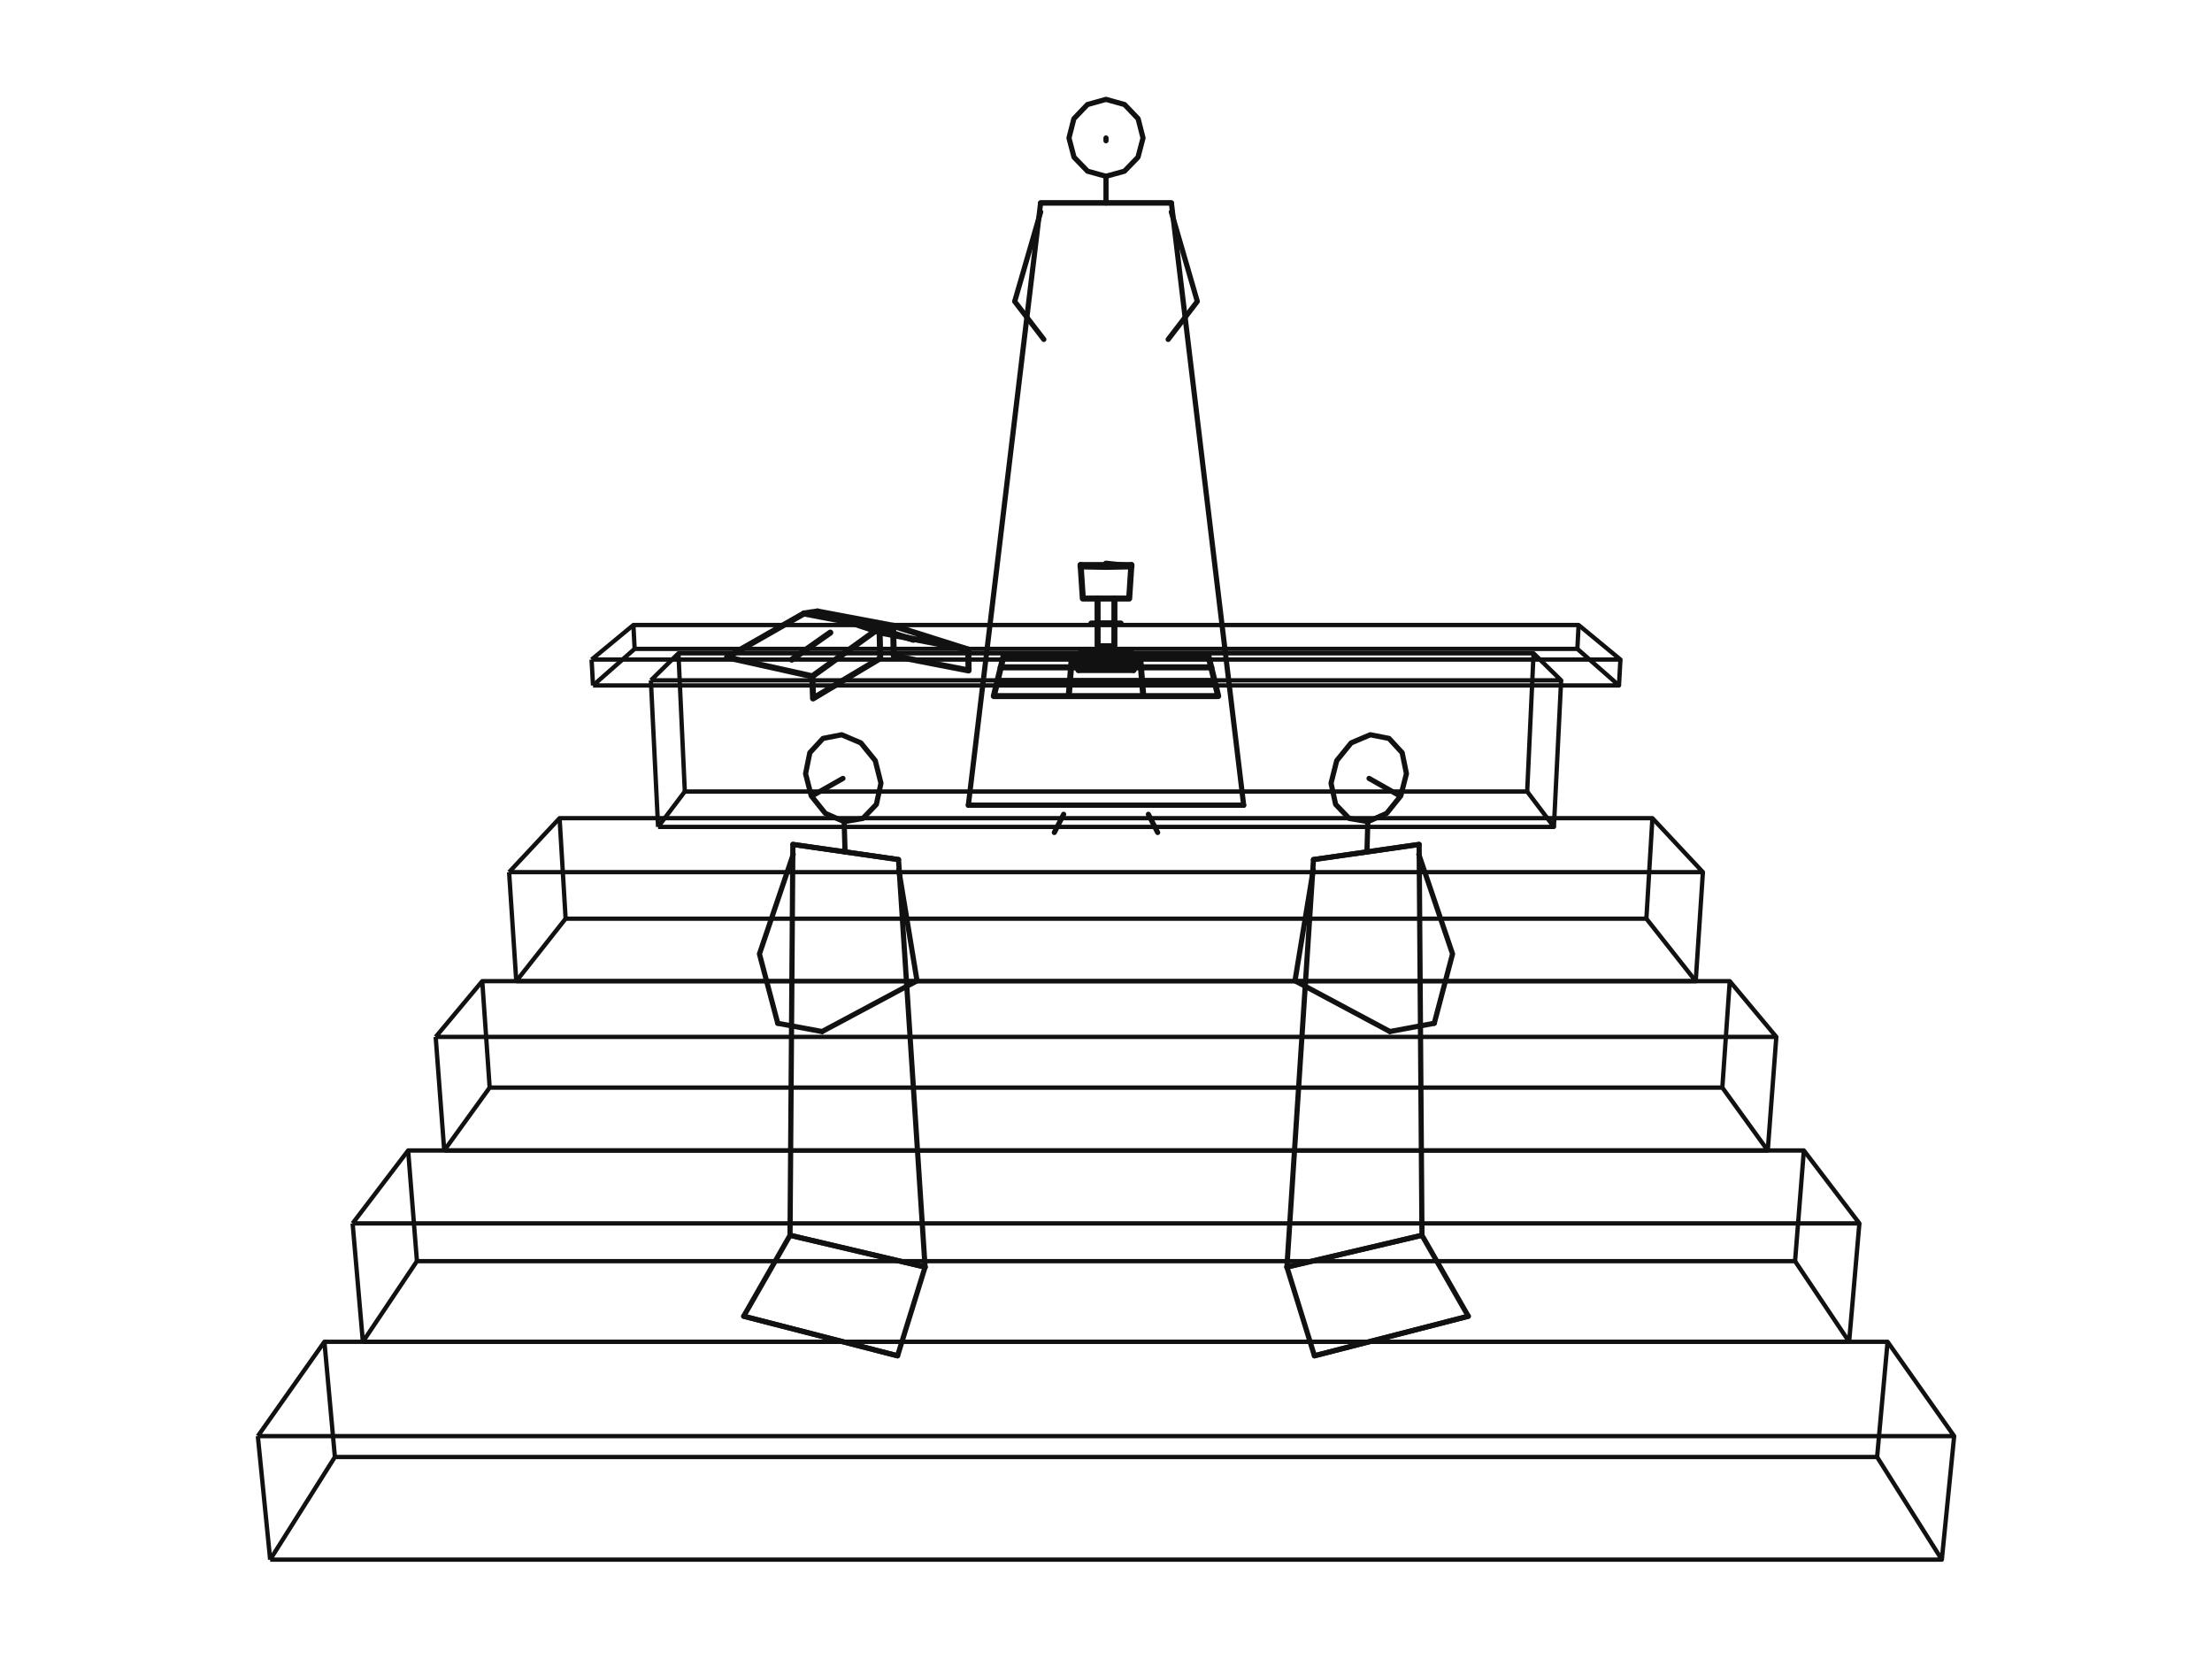
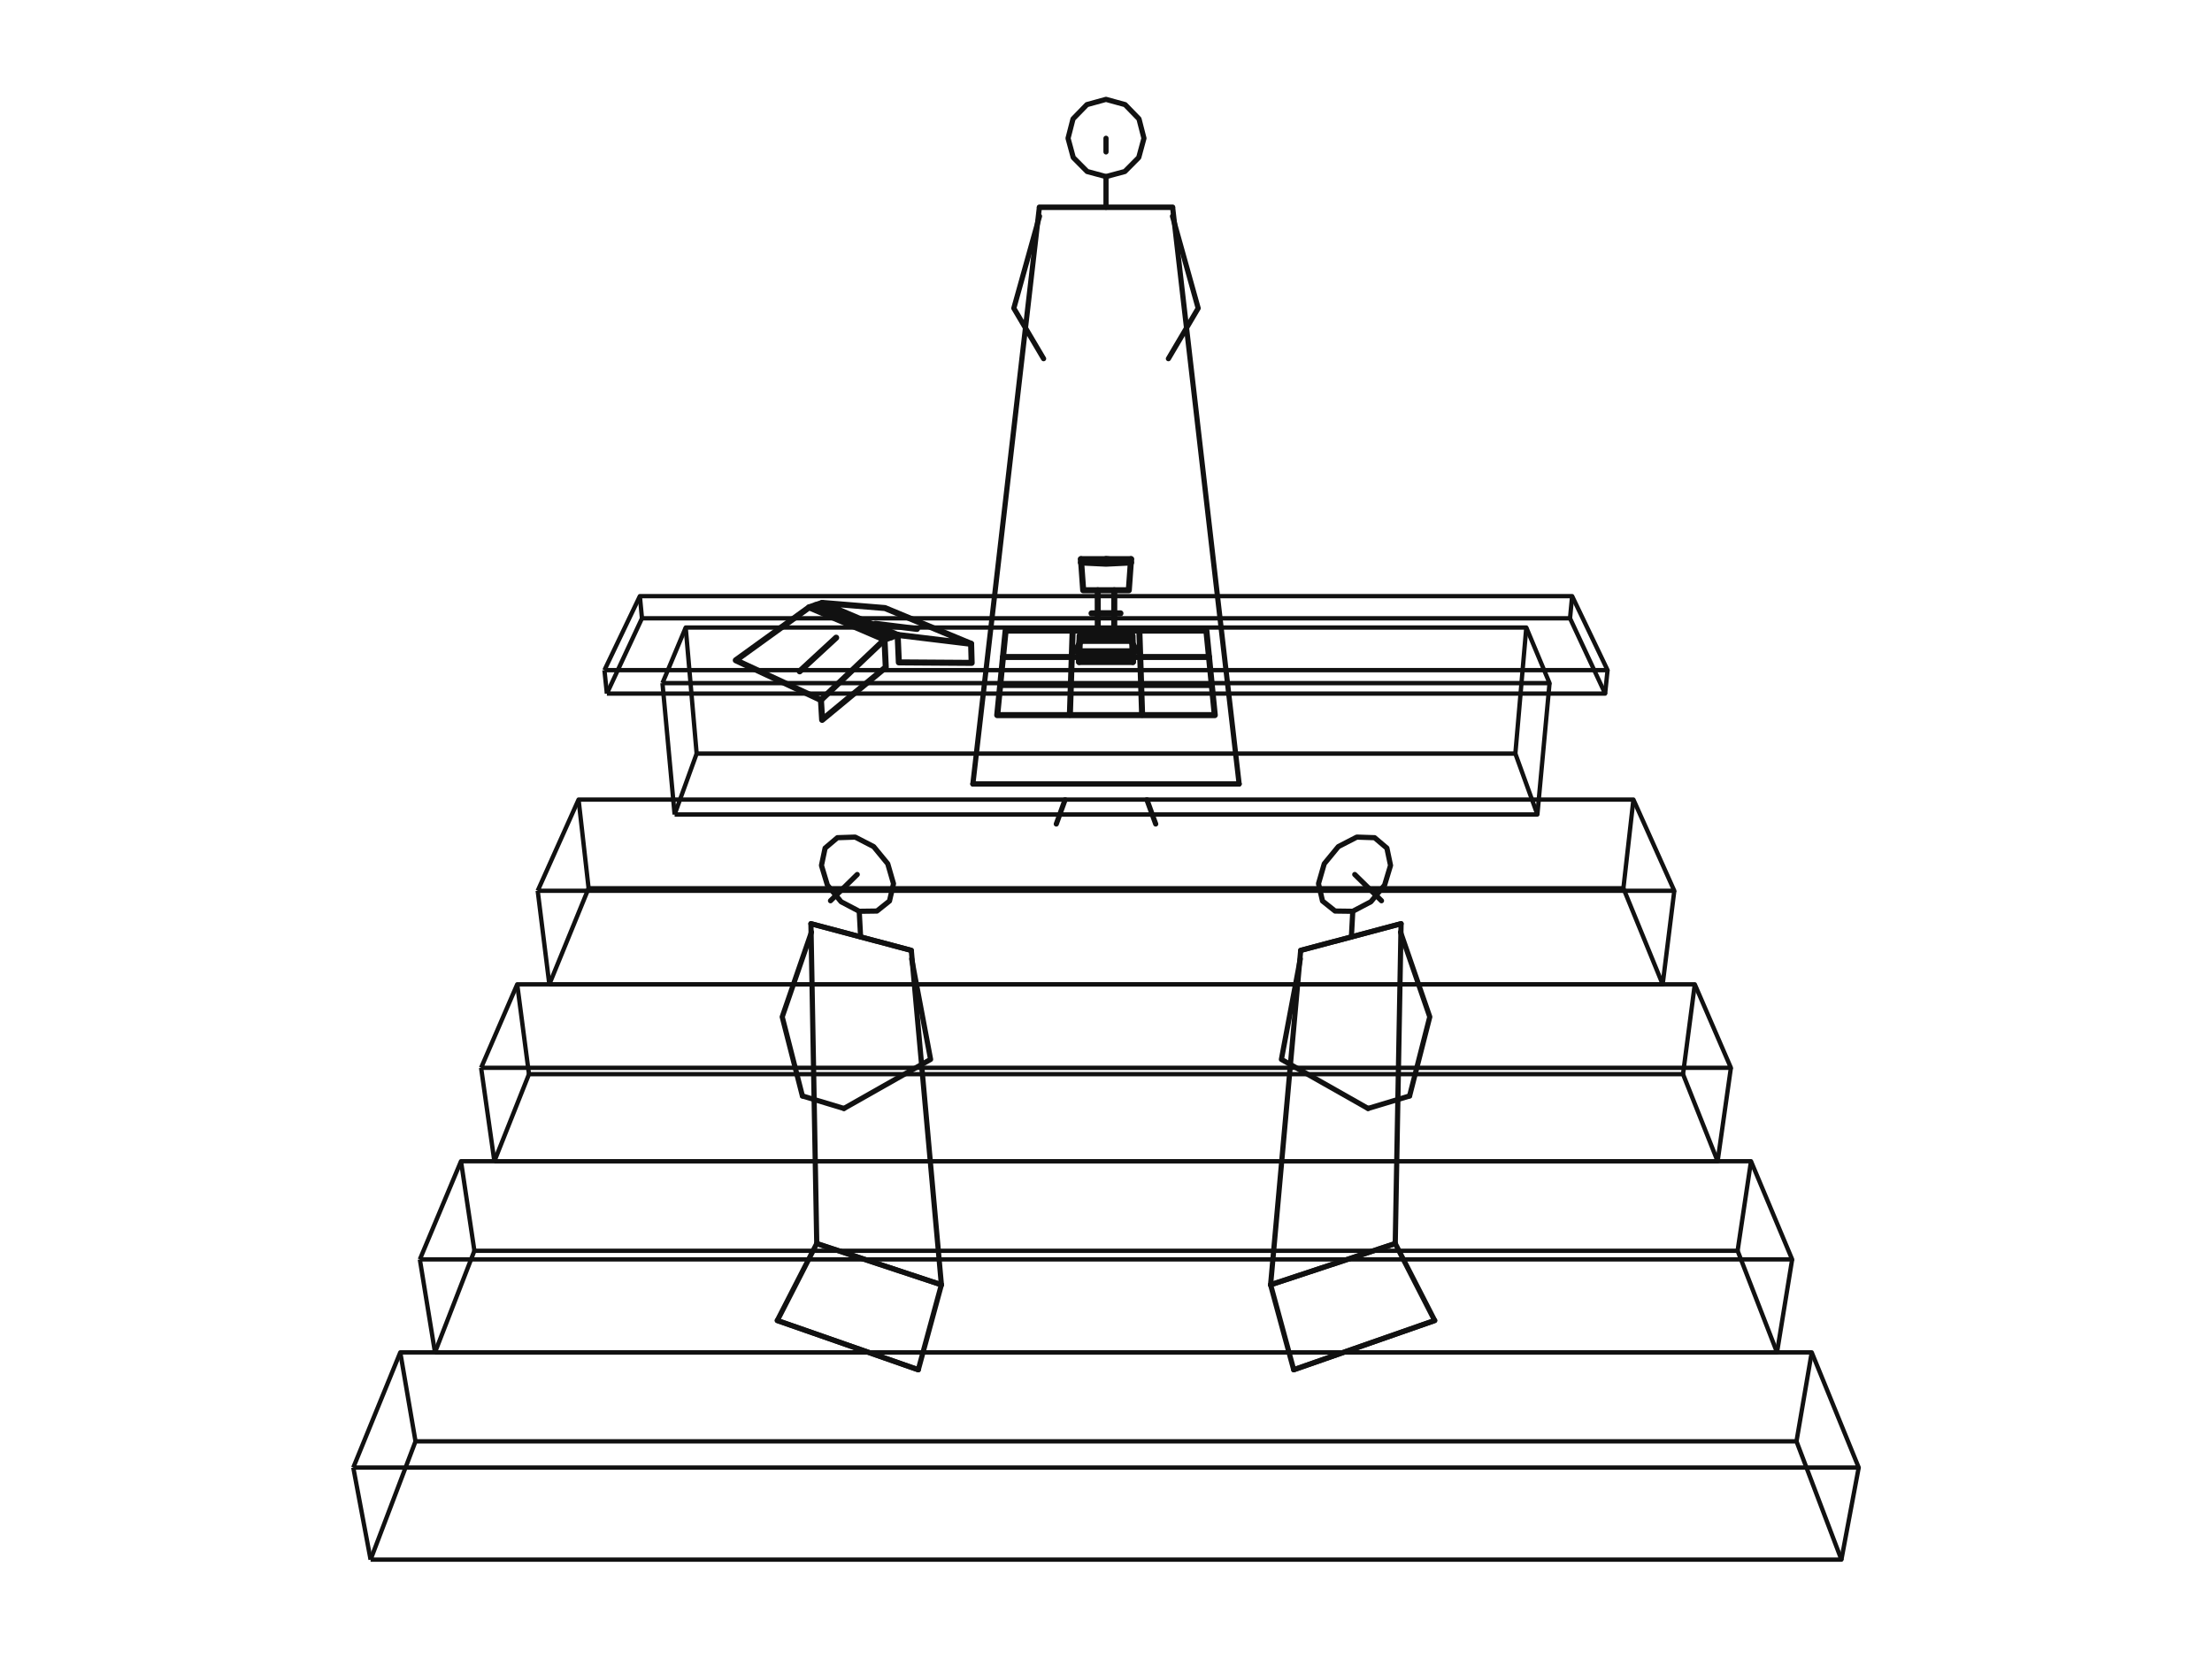
<svg xmlns="http://www.w3.org/2000/svg" width="1024" height="768" viewBox="0 0 1024 768">
  <rect width="100%" height="100%" fill="#ffffff" />
  <style>svg{background:#fff}.g{fill:none;stroke:#111;stroke-width:2.8;stroke-linejoin:round;stroke-linecap:round}.arch{fill:none;stroke:#111;stroke-width:2.0;stroke-linejoin:round}.fig{fill:none;stroke:#111;stroke-width:2.4;stroke-linejoin:round;stroke-linecap:round}</style>
  <g transform="translate(0,0)">
-     <path class="arch" d="M730.21,300.39 L730.78,289.34" />
-     <path class="arch" d="M293.79,300.39 L293.22,289.34" />
-     <path class="arch" d="M706.98,366.43 L709.93,302.44" />
-     <path class="arch" d="M317.02,366.43 L314.07,302.44" />
-     <path class="g" d="M524.44,305.42 L524.45,302.78" />
-     <path class="arch" d="M304.65,382.80 L719.35,382.80 L706.98,366.43 L317.02,366.43 L304.65,382.80" />
-     <path class="fig" d="M448.27,372.76 L575.73,372.76" />
-     <path class="arch" d="M762.16,425.28 L764.95,378.76" />
-     <path class="arch" d="M261.84,425.28 L259.05,378.76" />
-     <path class="g" d="M497.47,307.76 L500.36,302.04 L523.64,302.04 L526.53,307.76 L497.47,307.76" />
-     <path class="g" d="M499.26,310.16 L524.74,310.16 L524.44,305.42 L499.56,305.42 L499.26,310.16" />
-     <path class="g" d="M499.25,307.47 L524.75,307.47 L524.45,302.78 L499.55,302.78 L499.25,307.47" />
-     <path class="g" d="M508.11,288.64 L508.12,299.18 L515.88,299.18 L515.89,288.64" />
-     <path class="g" d="M505.19,288.64 L518.81,288.64" />
-     <path class="g" d="M508.10,277.08 L508.11,288.64 L515.89,288.64 L515.90,277.08" />
-     <path class="g" d="M463.25,308.93 L560.75,308.93" />
-     <path class="g" d="M500.25,261.57 L501.27,277.08 L522.73,277.08 L523.75,261.57" />
-     <path class="g" d="M372.17,284.00 L378.42,283.08" />
-     <path class="arch" d="M301.31,314.95 L722.69,314.95 L709.93,302.44 L314.07,302.44 L301.31,314.95" />
-     <path class="g" d="M500.25,261.57 L523.75,261.57" />
-     <path class="g" d="M448.24,300.71 L413.44,289.70 L378.42,283.08 L408.11,292.95 L448.24,300.71" />
-     <path class="arch" d="M274.53,317.32 L749.47,317.32 L730.21,300.39 L293.79,300.39 L274.53,317.32" />
-     <path class="g" d="M422.83,296.16 L403.17,289.92" />
-     <path class="g" d="M499.26,310.16 L499.25,307.47" />
-     <path class="g" d="M524.74,310.16 L524.75,307.47" />
-     <path class="g" d="M500.21,262.19 L512.00,262.42 L523.79,262.19 L512.00,260.93" />
-     <path class="arch" d="M273.86,305.34 L750.14,305.34 L730.78,289.34 L293.22,289.34 L273.86,305.34" />
-     <path class="fig" d="M492.38,376.97 L488.08,385.38" />
-     <path class="fig" d="M531.62,376.97 L535.92,385.38" />
-     <path class="g" d="M494.76,322.04 L496.30,302.95" />
-     <path class="g" d="M529.24,322.04 L527.70,302.95" />
-     <path class="fig" d="M481.73,93.94 L448.27,372.76 L575.73,372.76 L542.27,93.94 L481.73,93.94" />
-     <path class="arch" d="M304.65,382.80 L301.31,314.95" />
-     <path class="arch" d="M719.35,382.80 L722.69,314.95" />
-     <path class="g" d="M410.30,290.19 L375.31,283.54" />
-     <path class="g" d="M448.24,300.71 L448.38,310.37 L413.76,303.65 L413.44,289.70" />
-     <path class="g" d="M460.06,322.24 L563.94,322.24 L559.29,303.13 L464.71,303.13 L460.06,322.24" />
-     <path class="g" d="M461.71,315.26 L562.29,315.26" />
-     <path class="fig" d="M512.00,93.94 L512.00,81.61" />
-     <path class="fig" d="M529.14,63.88 L526.87,54.96 L520.60,48.40 L512.00,46.00 L503.40,48.40 L497.13,54.96 L494.86,63.88 L497.19,72.76 L503.46,79.25 L512.00,81.61 L520.54,79.25 L526.81,72.76 L529.14,63.88" />
-     <path class="fig" d="M481.73,93.94 L542.27,93.94" />
-     <path class="g" d="M366.52,305.37 L384.37,292.85" />
-     <path class="arch" d="M239.00,454.21 L785.00,454.21 L762.16,425.28 L261.84,425.28 L239.00,454.21" />
-     <path class="fig" d="M481.76,98.10 L469.73,139.54 L483.22,157.13" />
-     <path class="fig" d="M542.24,98.10 L554.27,139.54 L540.78,157.13" />
-     <path class="g" d="M407.15,290.69 L413.44,289.70" />
-     <path class="arch" d="M274.53,317.32 L273.86,305.34" />
-     <path class="arch" d="M749.47,317.32 L750.14,305.34" />
-     <path class="fig" d="M512.00,63.88 L512.00,65.15" />
-     <path class="g" d="M376.05,313.08 L407.15,290.69 L372.17,284.00 L336.55,304.31 L376.05,313.08" />
-     <path class="arch" d="M235.68,403.74 L788.32,403.74 L764.95,378.76 L259.05,378.76 L235.68,403.74" />
-     <path class="g" d="M376.05,313.08 L376.38,323.33 L407.49,304.71 L407.15,290.69" />
-     <path class="arch" d="M797.32,503.48 L800.75,454.21" />
-     <path class="arch" d="M226.68,503.48 L223.25,454.21" />
-     <path class="arch" d="M239.00,454.21 L235.68,403.74" />
-     <path class="arch" d="M785.00,454.21 L788.32,403.74" />
-     <path class="arch" d="M205.65,532.59 L818.35,532.59 L797.32,503.48 L226.68,503.48 L205.65,532.59" />
-     <path class="arch" d="M201.69,480.02 L822.31,480.02 L800.75,454.21 L223.25,454.21 L201.69,480.02" />
-     <path class="arch" d="M830.99,583.84 L835.06,532.59" />
-     <path class="arch" d="M193.01,583.84 L188.94,532.59" />
-     <path class="arch" d="M205.65,532.59 L201.69,480.02" />
-     <path class="arch" d="M818.35,532.59 L822.31,480.02" />
-     <path class="arch" d="M167.98,621.15 L856.02,621.15 L830.99,583.84 L193.01,583.84 L167.98,621.15" />
-     <path class="fig" d="M595.75,586.56 L658.27,571.85" />
-     <path class="fig" d="M365.73,571.85 L428.25,586.56" />
-     <path class="arch" d="M163.24,566.34 L860.76,566.34 L835.06,532.59 L188.94,532.59 L163.24,566.34" />
-     <path class="fig" d="M595.75,586.56 L608.49,627.64 L679.72,609.32 L658.27,571.85" />
-     <path class="fig" d="M365.73,571.85 L344.28,609.32 L415.51,627.64 L428.25,586.56" />
-     <path class="arch" d="M868.97,674.49 L873.82,621.15" />
-     <path class="arch" d="M155.03,674.49 L150.18,621.15" />
-     <path class="fig" d="M608.49,627.64 L679.72,609.32" />
-     <path class="fig" d="M344.28,609.32 L415.51,627.64" />
-     <path class="fig" d="M367.04,390.91 L365.73,571.85 L428.25,586.56 L415.95,397.92 L367.04,390.91" />
-     <path class="fig" d="M608.05,397.92 L595.75,586.56 L658.27,571.85 L656.96,390.91 L608.05,397.92" />
-     <path class="arch" d="M167.98,621.15 L163.24,566.34" />
-     <path class="arch" d="M856.02,621.15 L860.76,566.34" />
-     <path class="fig" d="M656.80,395.51 L672.43,441.61 L663.96,473.71" />
-     <path class="fig" d="M367.20,395.51 L351.57,441.61 L360.04,473.71" />
-     <path class="fig" d="M608.05,397.92 L656.96,390.91" />
-     <path class="fig" d="M367.04,390.91 L415.95,397.92" />
-     <path class="fig" d="M632.80,394.37 L633.21,380.36" />
-     <path class="fig" d="M391.20,394.37 L390.79,380.36" />
-     <path class="fig" d="M651.08,358.16 L649.10,348.45 L643.01,341.84 L634.36,340.14 L625.49,343.90 L618.81,352.12 L616.18,362.57 L618.30,372.37 L624.55,378.87 L633.21,380.36 L641.94,376.52 L648.46,368.41 L651.08,358.16" />
-     <path class="fig" d="M407.82,362.57 L405.19,352.12 L398.51,343.90 L389.64,340.14 L380.99,341.84 L374.90,348.45 L372.92,358.16 L375.54,368.41 L382.06,376.52 L390.79,380.36 L399.45,378.87 L405.70,372.37 L407.82,362.57" />
-     <path class="arch" d="M125.07,722.00 L898.93,722.00 L868.97,674.49 L155.03,674.49 L125.07,722.00" />
-     <path class="fig" d="M607.94,402.63 L599.49,454.04 L643.42,477.53" />
-     <path class="fig" d="M416.06,402.63 L424.51,454.04 L380.58,477.53" />
-     <path class="fig" d="M633.78,360.35 L647.39,368.06" />
-     <path class="fig" d="M390.22,360.35 L376.61,368.06" />
-     <path class="fig" d="M643.42,477.53 L663.96,473.71" />
-     <path class="fig" d="M360.04,473.71 L380.58,477.53" />
-     <path class="arch" d="M119.36,664.82 L904.64,664.82 L873.82,621.15 L150.18,621.15 L119.36,664.82" />
-     <path class="arch" d="M125.07,722.00 L119.36,664.82" />
-     <path class="arch" d="M898.93,722.00 L904.64,664.82" />
+     <path class="arch" d="M701.50,348.87 L706.57,290.50" />
+     <path class="arch" d="M322.50,348.87 L317.43,290.50" />
+     <path class="arch" d="M726.81,286.23 L727.79,275.98" />
+     <path class="arch" d="M297.19,286.23 L296.21,275.98" />
+     <path class="arch" d="M751.52,411.21 L756.16,370.15" />
+     <path class="arch" d="M272.48,411.21 L267.84,370.15" />
+     <path class="arch" d="M312.30,377.05 L711.70,377.05 L701.50,348.87 L322.50,348.87 L312.30,377.05" />
+     <path class="fig" d="M450.37,362.93 L573.63,362.93" />
+     <path class="g" d="M524.20,296.68 L524.22,294.25" />
+     <path class="g" d="M497.77,301.51 L500.59,296.27 L523.41,296.27 L526.23,301.51 L497.77,301.51" />
+     <path class="g" d="M499.54,306.45 L524.46,306.45 L524.20,296.68 L499.80,296.68 L499.54,306.45" />
+     <path class="g" d="M499.53,303.99 L524.47,303.99 L524.22,294.25 L499.78,294.25 L499.53,303.99" />
+     <path class="fig" d="M493.07,370.21 L488.99,381.45" />
+     <path class="fig" d="M530.93,370.21 L535.01,381.45" />
+     <path class="g" d="M508.18,283.93 L508.19,293.64 L515.81,293.64 L515.82,283.93" />
+     <path class="g" d="M464.30,304.14 L559.70,304.14" />
+     <path class="g" d="M505.31,283.93 L518.69,283.93" />
+     <path class="arch" d="M306.67,316.24 L717.33,316.24 L706.57,290.50 L317.43,290.50 L306.67,316.24" />
+     <path class="g" d="M508.16,273.25 L508.18,283.93 L515.82,283.93 L515.84,273.25" />
+     <path class="arch" d="M280.94,321.08 L743.06,321.08 L726.81,286.23 L297.19,286.23 L280.94,321.08" />
+     <path class="g" d="M499.54,306.45 L499.53,303.99" />
+     <path class="g" d="M524.46,306.45 L524.47,303.99" />
+     <path class="g" d="M449.56,298.04 L415.55,293.92 L380.61,279.10 L409.69,281.49 L449.56,298.04" />
+     <path class="g" d="M374.57,281.16 L380.61,279.10" />
+     <path class="g" d="M424.49,291.15 L405.25,288.76" />
+     <path class="arch" d="M254.30,455.68 L769.70,455.68 L751.52,411.21 L272.48,411.21 L254.30,455.68" />
+     <path class="arch" d="M279.81,310.23 L744.19,310.23 L727.79,275.98 L296.21,275.98 L279.81,310.23" />
+     <path class="g" d="M500.40,258.85 L501.44,273.25 L522.56,273.25 L523.60,258.85" />
+     <path class="arch" d="M312.30,377.05 L306.67,316.24" />
+     <path class="arch" d="M711.70,377.05 L717.33,316.24" />
+     <path class="g" d="M500.40,258.85 L523.60,258.85" />
+     <path class="g" d="M495.28,330.88 L496.57,291.76" />
+     <path class="g" d="M528.72,330.88 L527.43,291.76" />
+     <path class="g" d="M500.36,260.39 L512.00,260.95 L523.64,260.39 L512.00,258.78" />
+     <path class="g" d="M449.56,298.04 L449.81,306.87 L416.10,306.64 L415.55,293.92" />
+     <path class="g" d="M461.64,331.06 L562.36,331.06 L558.47,291.94 L465.53,291.94 L461.64,331.06" />
+     <path class="g" d="M412.51,295.01 L377.60,280.13" />
+     <path class="g" d="M463.00,317.10 L561.00,317.10" />
+     <path class="arch" d="M779.12,497.26 L784.57,455.68" />
+     <path class="arch" d="M244.88,497.26 L239.43,455.68" />
+     <path class="arch" d="M248.92,412.37 L775.08,412.37 L756.16,370.15 L267.84,370.15 L248.92,412.37" />
+     <path class="fig" d="M481.16,95.97 L450.37,362.93 L573.63,362.93 L542.84,95.97 L481.16,95.97" />
+     <path class="g" d="M370.19,310.78 L387.08,295.20" />
+     <path class="arch" d="M280.94,321.08 L279.81,310.23" />
+     <path class="arch" d="M743.06,321.08 L744.19,310.23" />
+     <path class="g" d="M409.47,296.11 L415.55,293.92" />
+     <path class="g" d="M380.04,324.05 L409.47,296.11 L374.57,281.16 L340.62,305.66 L380.04,324.05" />
+     <path class="arch" d="M254.30,455.68 L248.92,412.37" />
+     <path class="arch" d="M769.70,455.68 L775.08,412.37" />
+     <path class="g" d="M380.04,324.05 L380.59,333.25 L410.05,308.88 L409.47,296.11" />
+     <path class="arch" d="M228.86,537.57 L795.14,537.57 L779.12,497.26 L244.88,497.26 L228.86,537.57" />
+     <path class="arch" d="M804.39,579.02 L810.59,537.57" />
+     <path class="arch" d="M219.61,579.02 L213.41,537.57" />
+     <path class="fig" d="M481.22,100.09 L469.33,142.69 L483.11,166.04" />
+     <path class="fig" d="M542.78,100.09 L554.67,142.69 L540.89,166.04" />
+     <path class="arch" d="M222.72,494.32 L801.28,494.32 L784.57,455.68 L239.43,455.68 L222.72,494.32" />
+     <path class="fig" d="M512.00,95.97 L512.00,81.75" />
+     <path class="fig" d="M481.16,95.97 L542.84,95.97" />
+     <path class="fig" d="M529.57,64.01 L527.27,55.04 L520.84,48.43 L512.00,46.00 L503.16,48.43 L496.73,55.04 L494.43,64.01 L496.84,72.91 L503.27,79.39 L512.00,81.75 L520.73,79.39 L527.16,72.91 L529.57,64.01" />
+     <path class="arch" d="M228.86,537.57 L222.72,494.32" />
+     <path class="arch" d="M795.14,537.57 L801.28,494.32" />
+     <path class="fig" d="M512.00,64.01 L512.00,70.32" />
+     <path class="arch" d="M201.37,626.06 L822.63,626.06 L804.39,579.02 L219.61,579.02 L201.37,626.06" />
+     <path class="fig" d="M588.20,594.76 L645.90,575.68" />
+     <path class="fig" d="M378.10,575.68 L435.80,594.76" />
+     <path class="arch" d="M831.65,667.24 L838.70,626.06" />
+     <path class="arch" d="M192.35,667.24 L185.30,626.06" />
+     <path class="fig" d="M588.20,594.76 L598.90,634.10 L664.16,611.31 L645.90,575.68" />
+     <path class="fig" d="M378.10,575.68 L359.84,611.31 L425.10,634.10 L435.80,594.76" />
+     <path class="fig" d="M598.90,634.10 L664.16,611.31" />
+     <path class="fig" d="M359.84,611.31 L425.10,634.10" />
+     <path class="arch" d="M194.36,583.02 L829.64,583.02 L810.59,537.57 L213.41,537.57 L194.36,583.02" />
+     <path class="arch" d="M201.37,626.06 L194.36,583.02" />
+     <path class="arch" d="M822.63,626.06 L829.64,583.02" />
+     <path class="arch" d="M171.56,722.00 L852.44,722.00 L831.65,667.24 L192.35,667.24 L171.56,722.00" />
+     <path class="fig" d="M375.40,427.61 L378.10,575.68 L435.80,594.76 L421.87,439.96 L375.40,427.61" />
+     <path class="fig" d="M602.13,439.96 L588.20,594.76 L645.90,575.68 L648.60,427.61 L602.13,439.96" />
+     <path class="arch" d="M163.55,679.37 L860.45,679.37 L838.70,626.06 L185.30,626.06 L163.55,679.37" />
+     <path class="fig" d="M648.35,431.50 L661.89,470.74 L652.54,507.35" />
+     <path class="fig" d="M375.65,431.50 L362.11,470.74 L371.46,507.35" />
+     <path class="arch" d="M171.56,722.00 L163.55,679.37" />
+     <path class="arch" d="M852.44,722.00 L860.45,679.37" />
+     <path class="fig" d="M602.13,439.96 L648.60,427.61" />
+     <path class="fig" d="M375.40,427.61 L421.87,439.96" />
+     <path class="fig" d="M633.31,513.14 L652.54,507.35" />
+     <path class="fig" d="M371.46,507.35 L390.69,513.14" />
+     <path class="fig" d="M625.60,433.72 L626.24,421.86" />
+     <path class="fig" d="M398.40,433.72 L397.76,421.86" />
+     <path class="fig" d="M601.96,443.91 L593.20,490.42 L633.31,513.14" />
+     <path class="fig" d="M422.04,443.91 L430.80,490.42 L390.69,513.14" />
+     <path class="fig" d="M643.72,400.63 L642.03,392.61 L636.34,387.79 L628.10,387.52 L619.55,391.93 L613.04,399.85 L610.37,409.08 L612.23,417.10 L618.05,421.75 L626.24,421.86 L634.62,417.45 L640.99,409.70 L643.72,400.63" />
+     <path class="fig" d="M413.63,409.08 L410.96,399.85 L404.45,391.93 L395.90,387.52 L387.66,387.79 L381.97,392.61 L380.28,400.63 L383.01,409.70 L389.38,417.45 L397.76,421.86 L405.95,421.75 L411.77,417.10 L413.63,409.08" />
+     <path class="fig" d="M627.16,404.83 L639.53,416.98" />
+     <path class="fig" d="M396.84,404.83 L384.47,416.98" />
  </g>
</svg>
